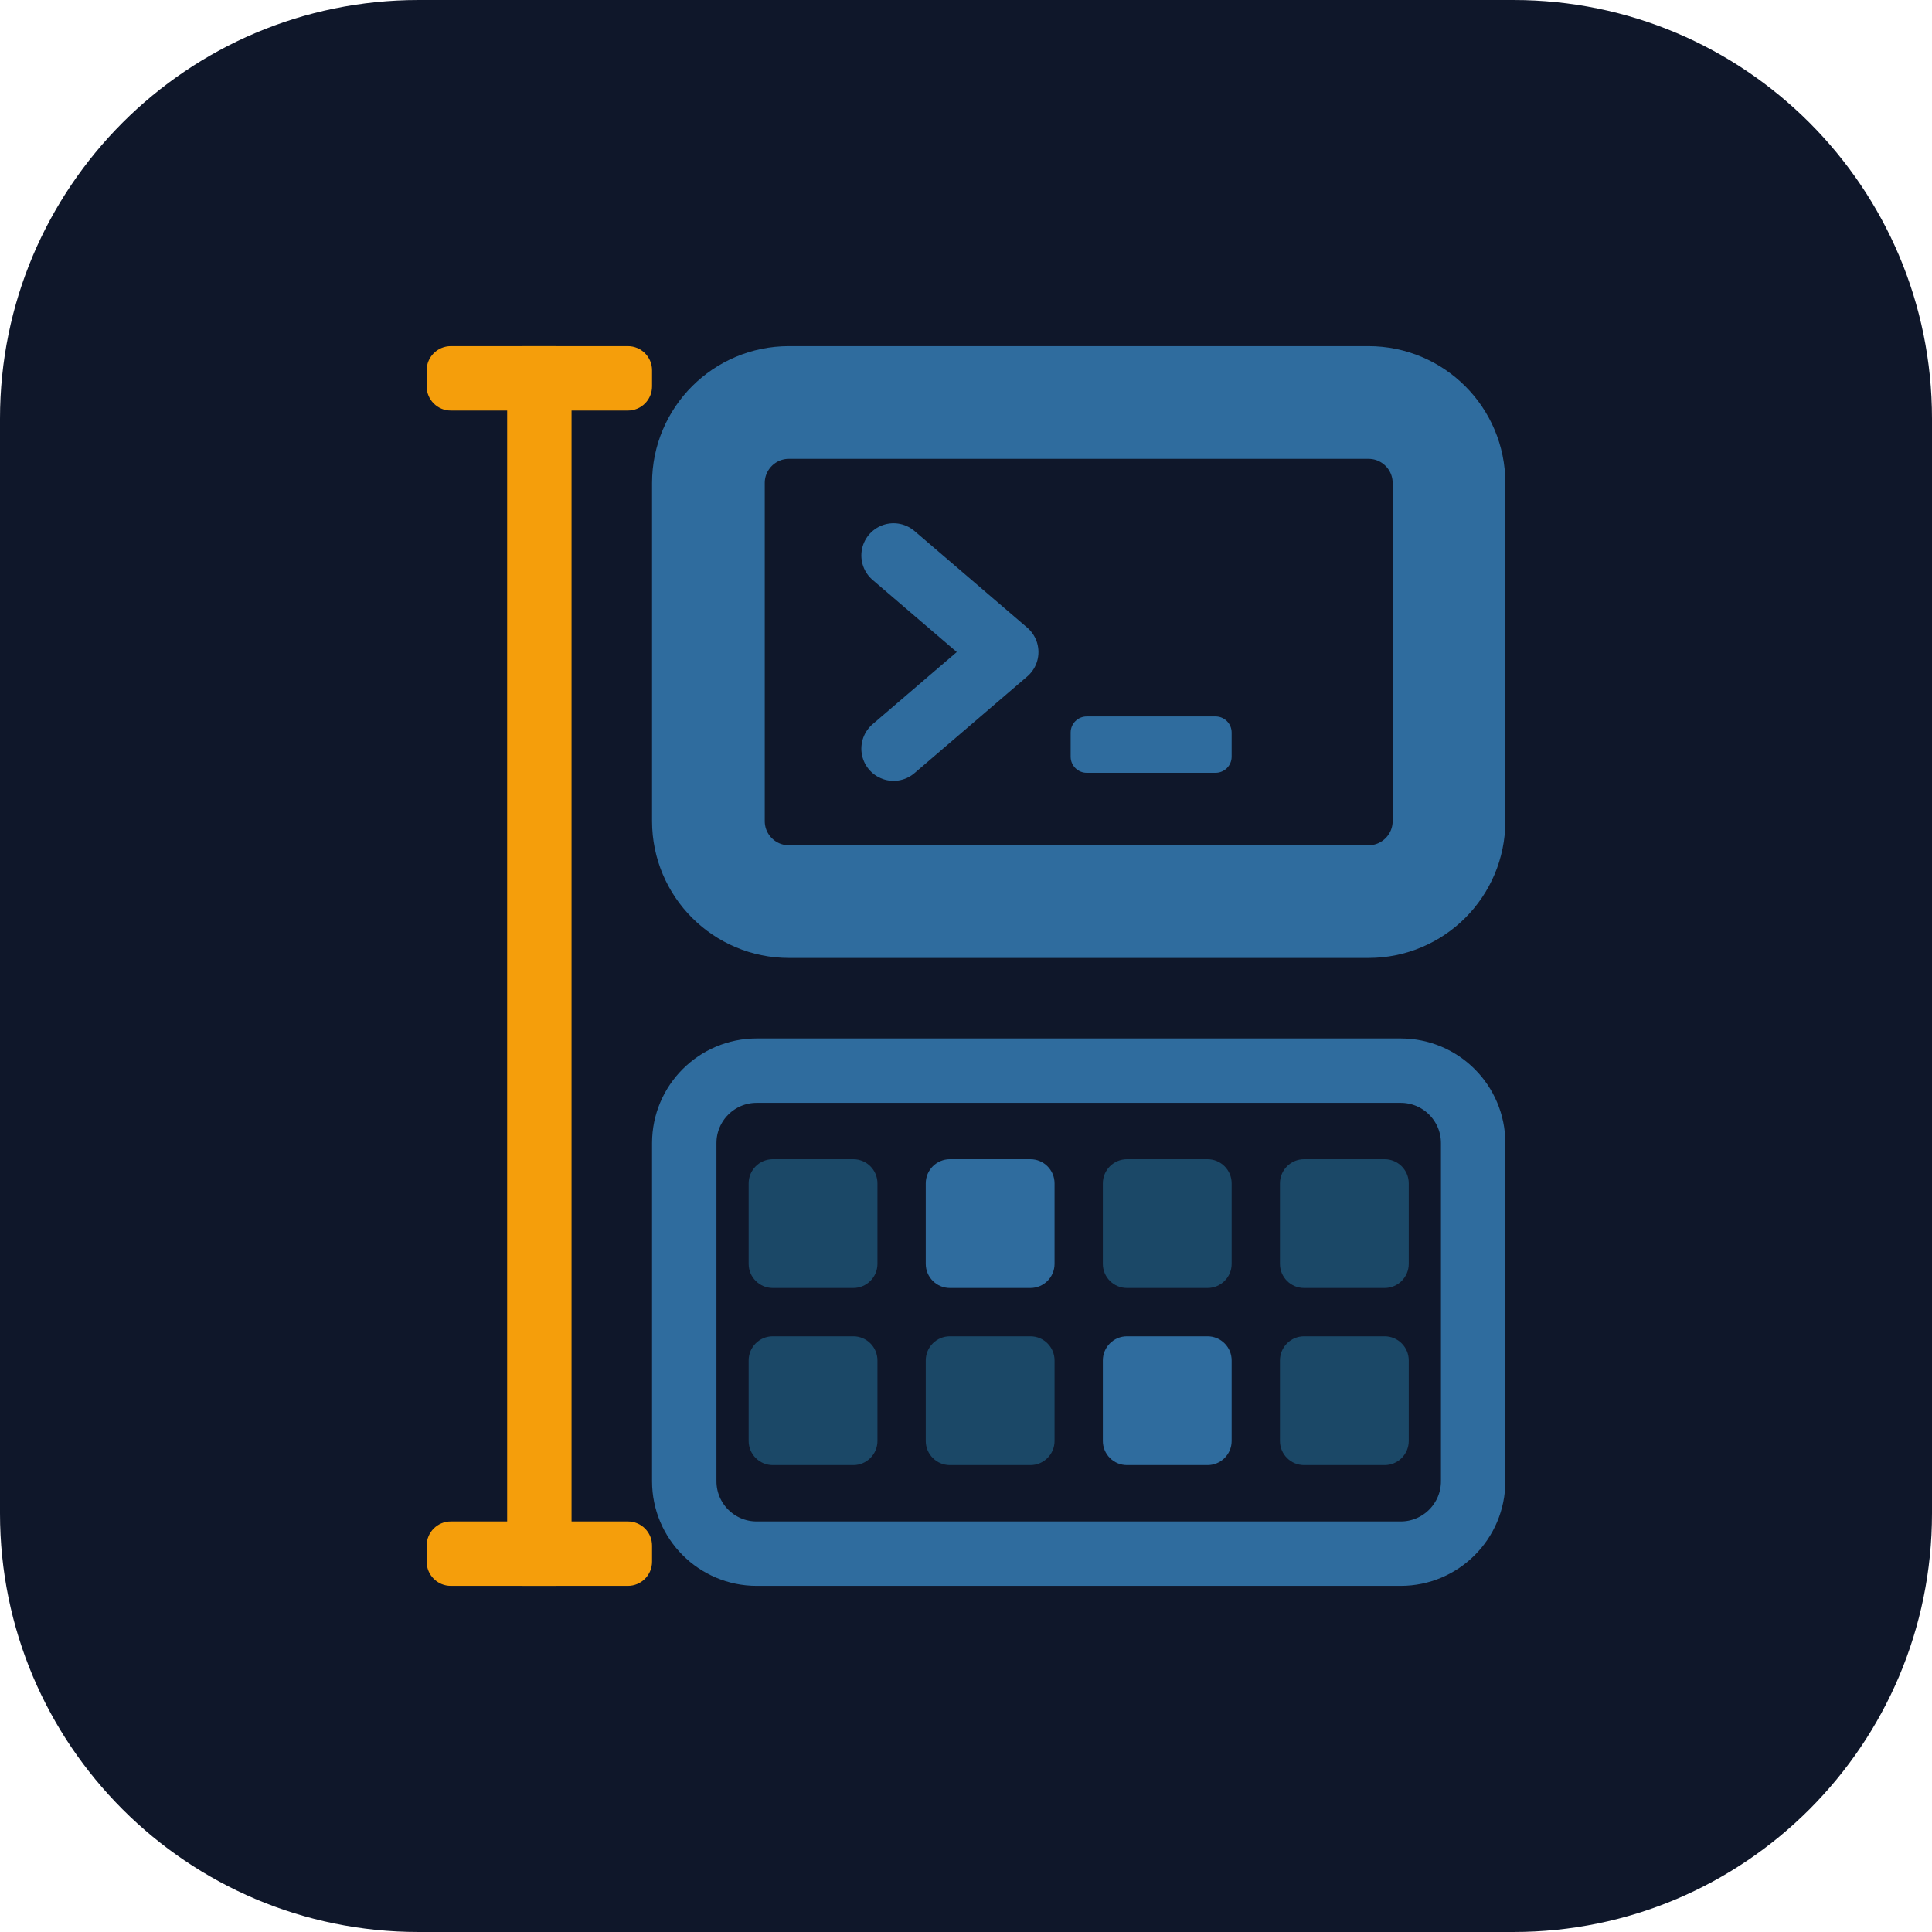
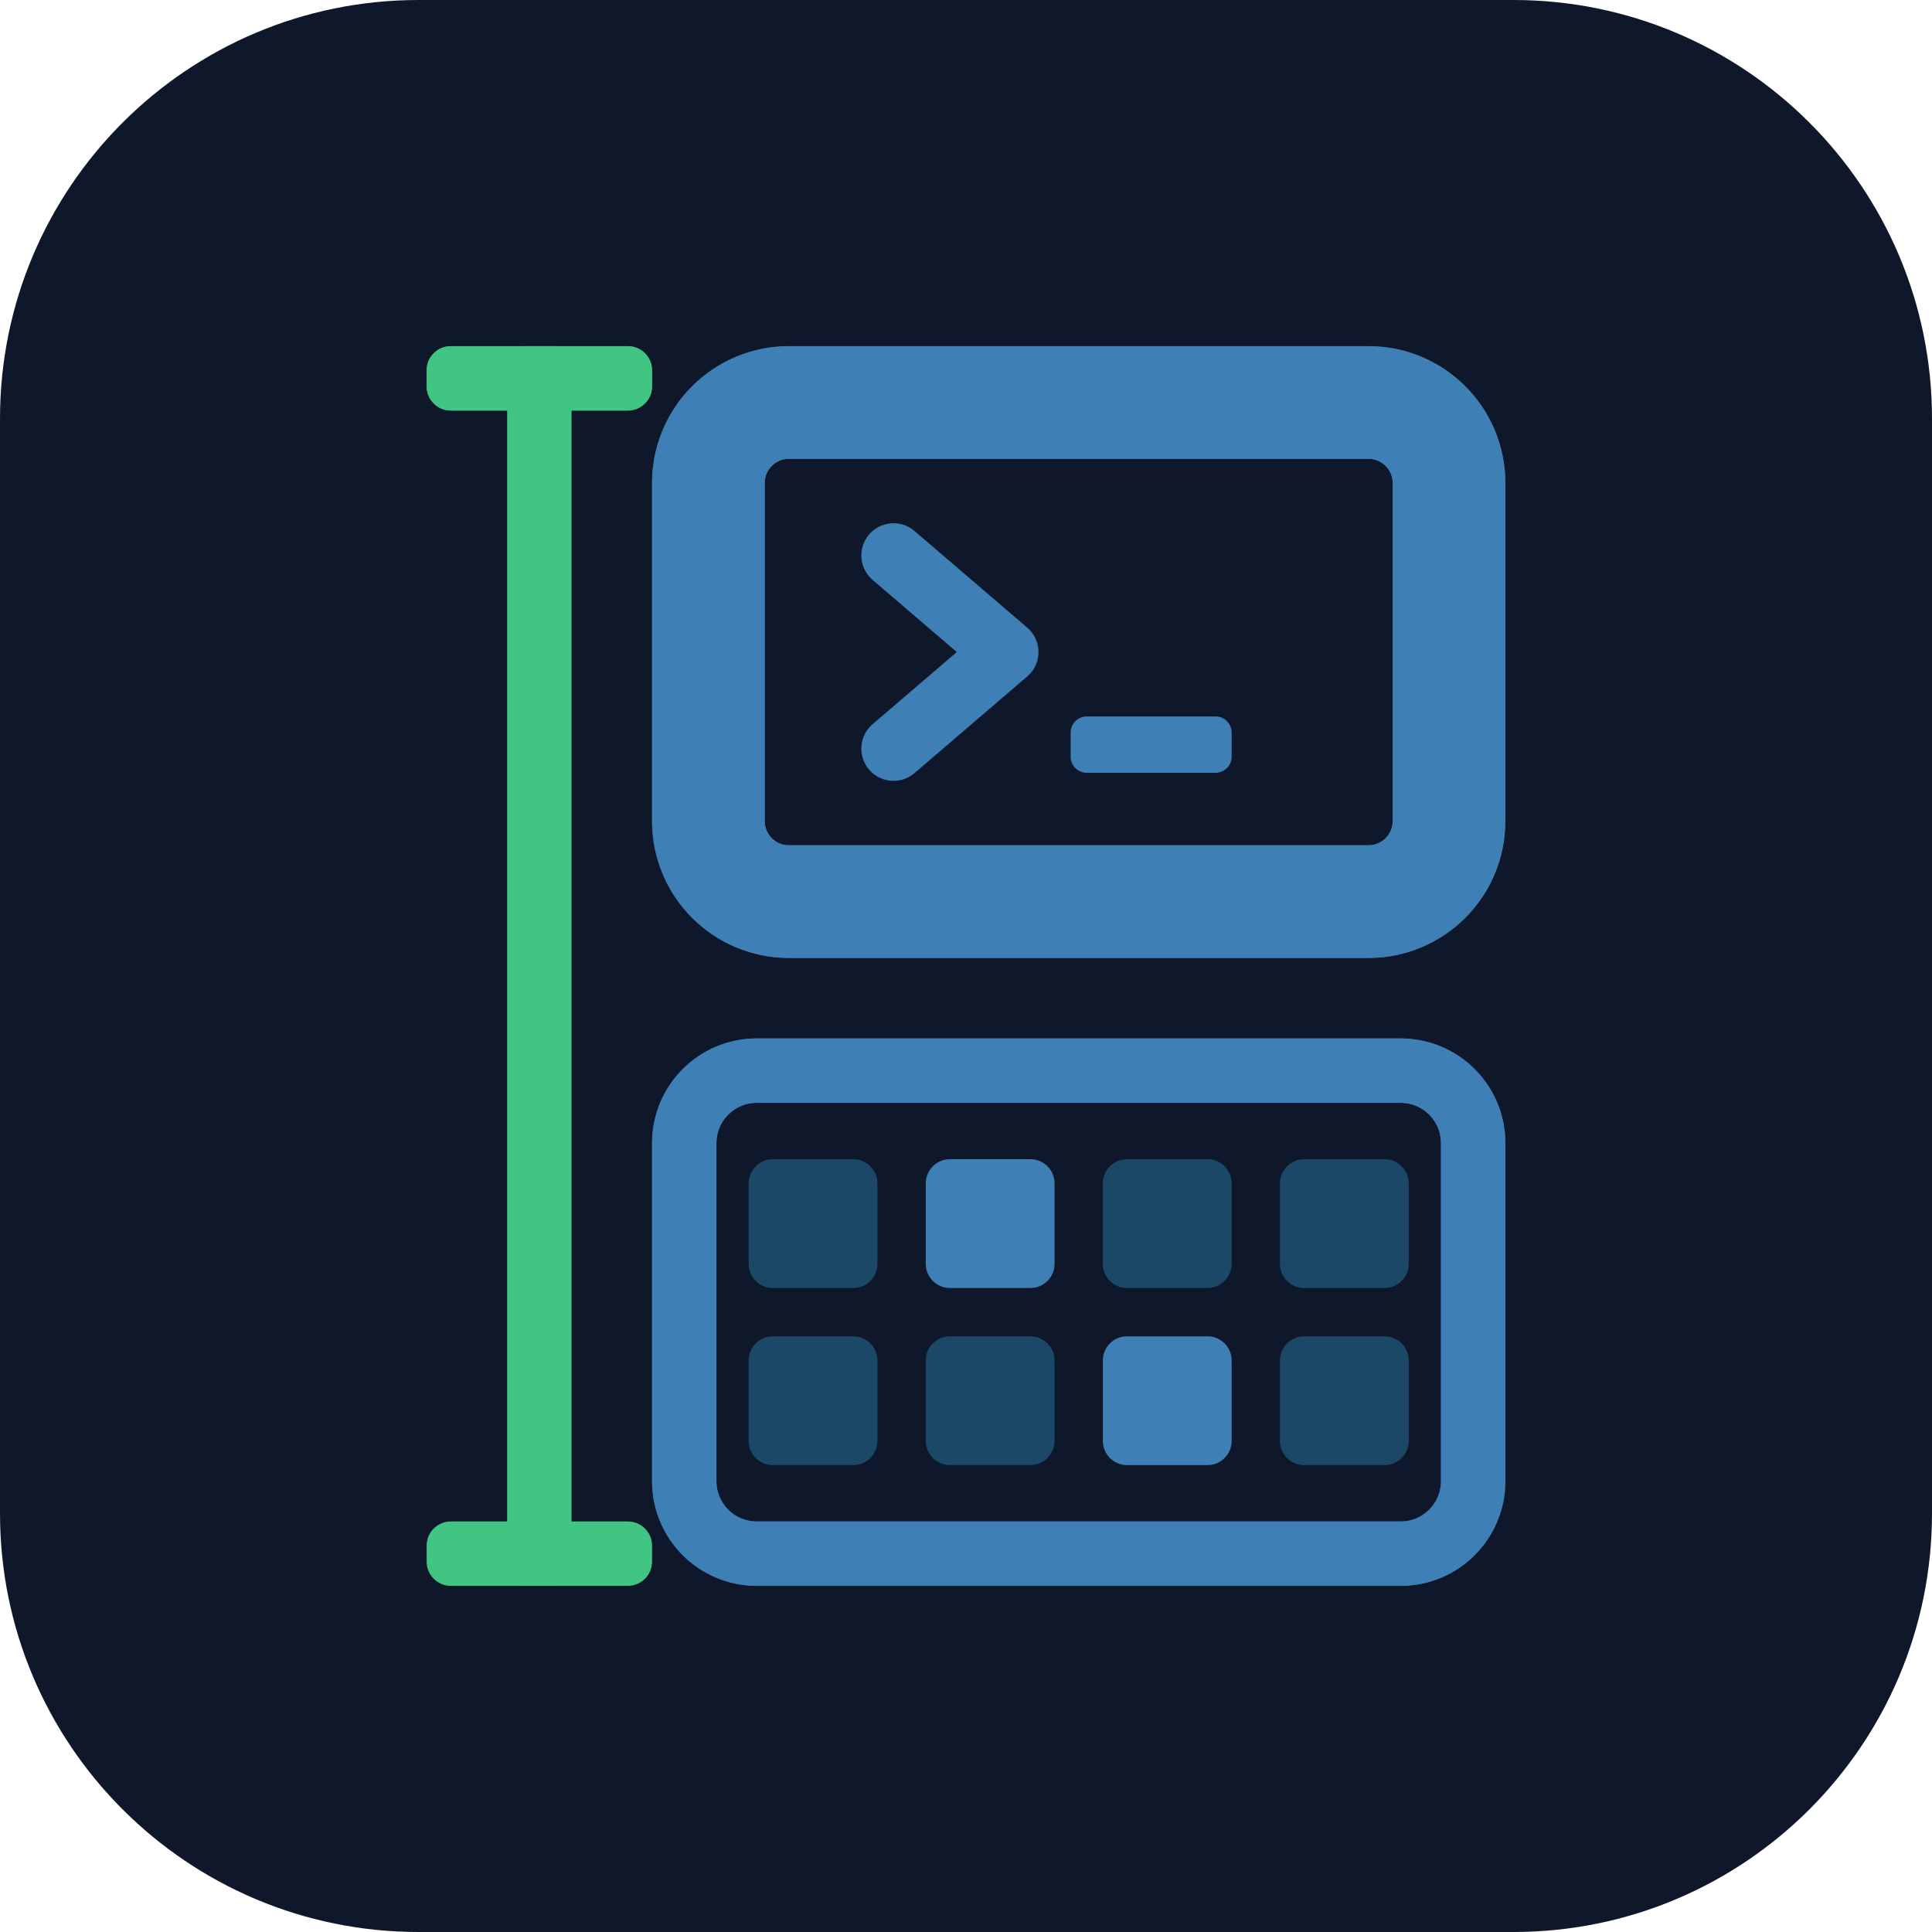
- <svg xmlns="http://www.w3.org/2000/svg" width="240" height="240" viewBox="0 0 240 240" role="img" aria-label="BorgerBytes logo">
-   <rect width="240" height="240" rx="52" fill="#0f172a" />
-   <g transform="translate(-5 7)">
-     <g fill="#f59e0b">
-       <rect x="68" y="36" width="8" height="154" rx="2" />
-       <rect x="58" y="36" width="28" height="8" rx="3" />
-       <rect x="58" y="182" width="28" height="8" rx="3" />
+ <svg xmlns="http://www.w3.org/2000/svg" width="240" height="240" viewBox="0 0 240 240" role="img" aria-label="BorgerBytes logo" version="1.1" id="svg17">
+   <defs id="defs17" />
+   <rect width="240" height="240" rx="52" fill="#0f172a" id="rect1" x="0" y="0" />
+   <g transform="translate(-5,7)" id="g16">
+     <g fill="#f59e0b" id="g4">
+       <rect x="68" y="36" width="8" height="154" rx="2" id="rect2" style="fill:#40c583;fill-opacity:1" />
+       <rect x="58" y="36" width="28" height="8" rx="3" id="rect3" style="fill:#28b363;fill-opacity:1" />
+       <rect x="58" y="182" width="28" height="8" rx="3" id="rect4" style="fill:#40c583;fill-opacity:1" />
+       <rect x="58" y="36" width="28" height="8" rx="3" id="rect16" style="fill:#40c583;fill-opacity:1" />
    </g>
-     <rect x="93" y="43" width="92" height="62" rx="10" fill="none" stroke="#2f6c9e" stroke-width="14" />
-     <path d="M116 62l14 12-14 12" fill="none" stroke="#2f6c9e" stroke-width="8" stroke-linecap="round" stroke-linejoin="round" />
-     <rect x="138" y="82" width="20" height="7" rx="2" fill="#2f6c9e" />
-     <rect x="90" y="126" width="98" height="60" rx="9" fill="none" stroke="#2f6c9e" stroke-width="8" />
-     <g fill="#38bdf8" fill-opacity=".3">
-       <rect x="98" y="137" width="16" height="16" rx="3" />
-       <rect x="120" y="137" width="16" height="16" rx="3" fill="#2f6c9e" fill-opacity="1" />
-       <rect x="142" y="137" width="16" height="16" rx="3" />
-       <rect x="164" y="137" width="16" height="16" rx="3" />
-       <rect x="98" y="159" width="16" height="16" rx="3" />
-       <rect x="120" y="159" width="16" height="16" rx="3" />
-       <rect x="142" y="159" width="16" height="16" rx="3" fill="#2f6c9e" fill-opacity="1" />
-       <rect x="164" y="159" width="16" height="16" rx="3" />
+     <rect x="93" y="43" width="92" height="62" rx="10" fill="none" stroke="#2f6c9e" stroke-width="14" id="rect5" />
+     <path d="m 116,62 14,12 -14,12" fill="none" stroke="#2f6c9e" stroke-width="8" stroke-linecap="round" stroke-linejoin="round" id="path5" style="stroke:#3e80b6;stroke-opacity:1" />
+     <rect x="138" y="82" width="20" height="7" rx="2" fill="#2f6c9e" id="rect6" style="fill:#3e80b6;fill-opacity:1" />
+     <rect x="90" y="126" width="98" height="60" rx="9" fill="none" stroke="#2f6c9e" stroke-width="8" id="rect7" />
+     <g fill="#38bdf8" fill-opacity="0.3" id="g15">
+       <rect x="98" y="137" width="16" height="16" rx="3" id="rect8" />
+       <rect x="120" y="137" width="16" height="16" rx="3" fill="#2f6c9e" fill-opacity="1" id="rect9" style="fill:#3e80b6;fill-opacity:1" />
+       <rect x="142" y="137" width="16" height="16" rx="3" id="rect10" />
+       <rect x="164" y="137" width="16" height="16" rx="3" id="rect11" />
+       <rect x="98" y="159" width="16" height="16" rx="3" id="rect12" />
+       <rect x="120" y="159" width="16" height="16" rx="3" id="rect13" />
+       <rect x="142" y="159" width="16" height="16" rx="3" fill="#2f6c9e" fill-opacity="1" id="rect14" style="fill:#3e80b6;fill-opacity:1" />
+       <rect x="164" y="159" width="16" height="16" rx="3" id="rect15" />
    </g>
+     <rect x="93" y="43" width="92" height="62" rx="10" fill="none" stroke="#2f6c9e" stroke-width="14" id="rect17" style="stroke:#3e80b6;stroke-opacity:1" />
+     <rect x="90" y="126" width="98" height="60" rx="9" fill="none" stroke="#2f6c9e" stroke-width="8" id="rect18" style="stroke:#3e80b6;stroke-opacity:1" />
  </g>
</svg>
